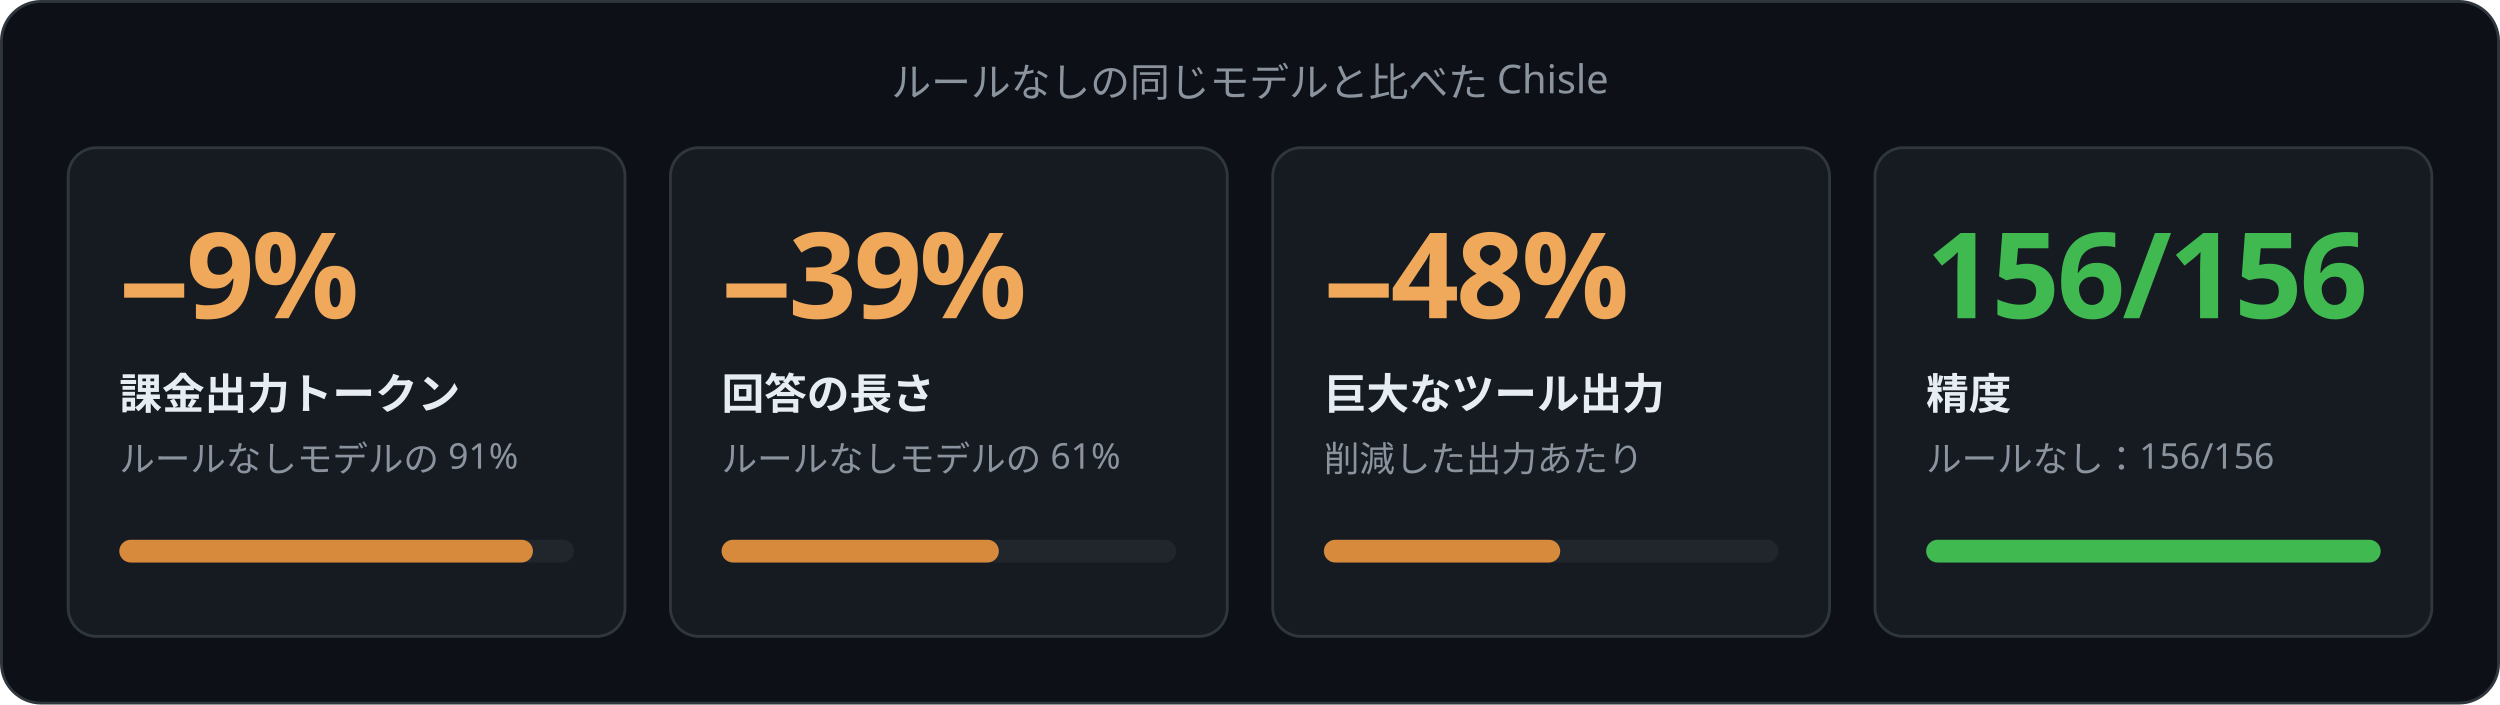
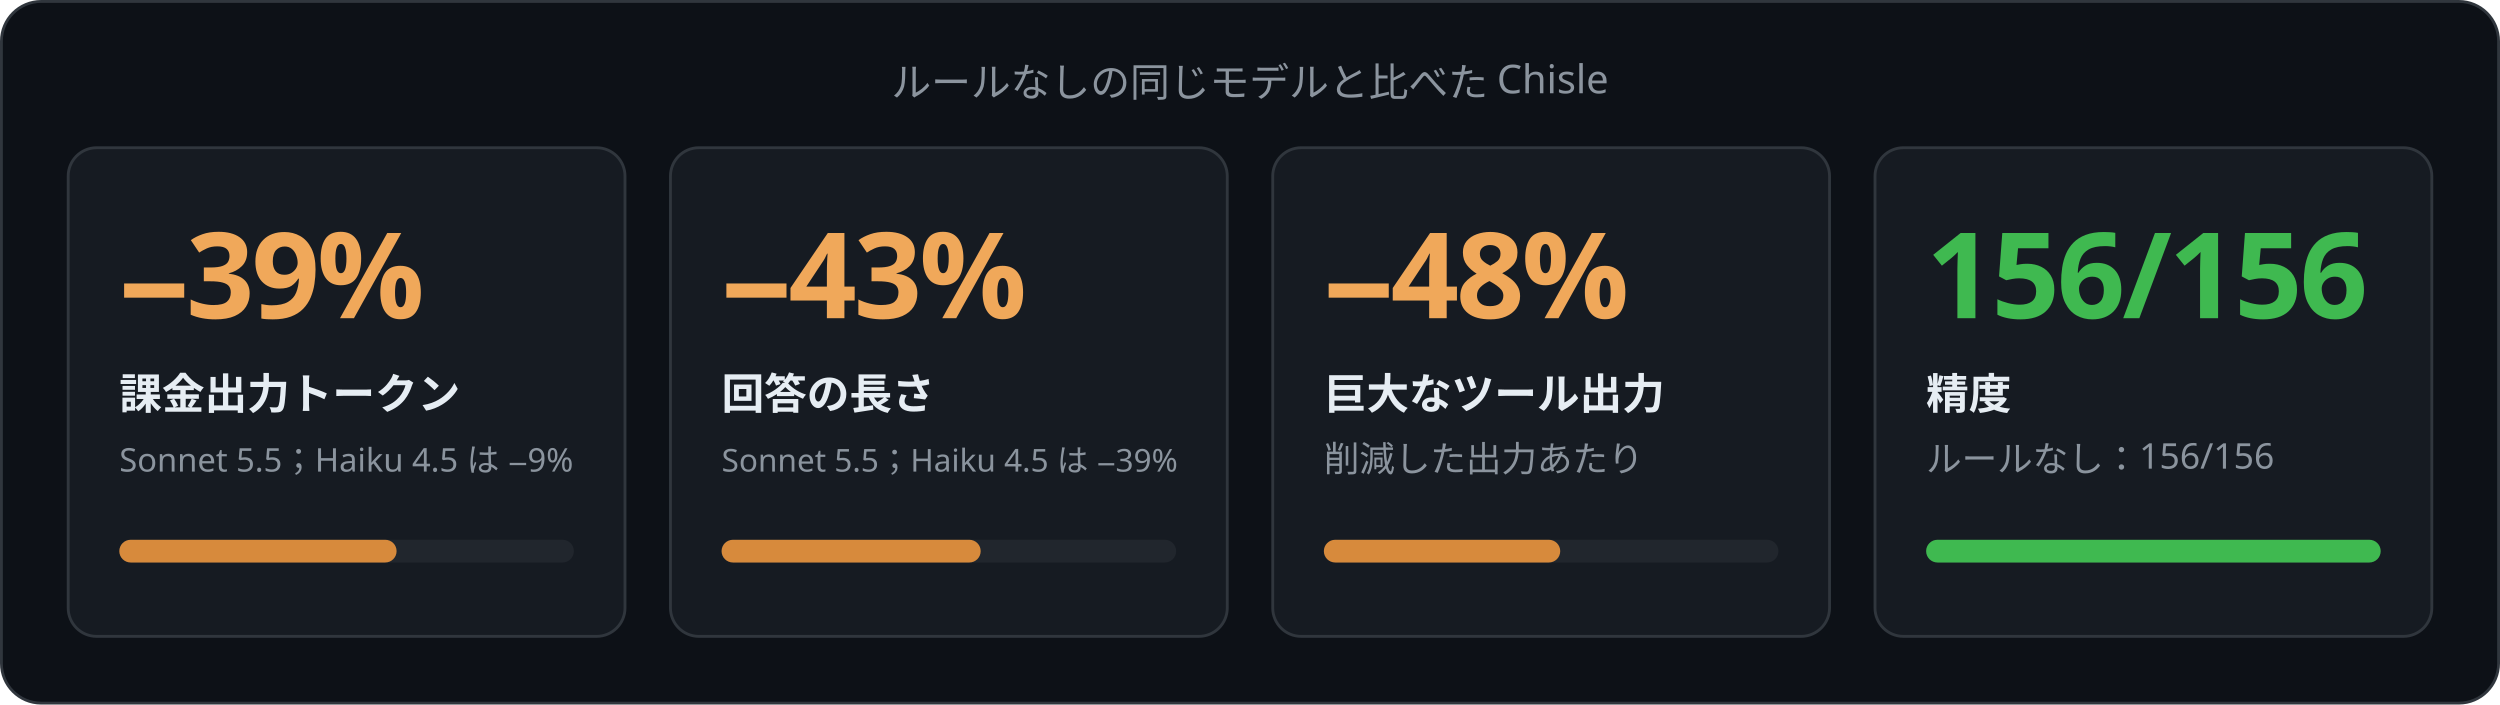
- <svg xmlns="http://www.w3.org/2000/svg" width="880" height="248" viewBox="0 0 880 248" font-family="-apple-system,BlinkMacSystemFont,'Segoe UI','Noto Sans',Helvetica,Arial,sans-serif" xml:space="preserve" role="img" aria-label="Chisle versus the same model with no ruleset: 9% fewer billed output tokens, answers 39% shorter, oversized tool output 48% smaller, accuracy 156 of 156, the same as the bare model.">
+ <svg xmlns="http://www.w3.org/2000/svg" width="880" height="248" viewBox="0 0 880 248" font-family="-apple-system,BlinkMacSystemFont,'Segoe UI','Noto Sans',Helvetica,Arial,sans-serif" xml:space="preserve" role="img" aria-label="Chisle versus the same model with no ruleset, on Sonnet 5.5: 39% fewer billed output tokens (Haiku 4.5: 9%), answers 43% shorter (Haiku 4.5: 39%), oversized tool output 48% smaller, accuracy 156 of 156, the same as the bare model.">
  <rect x="0.5" y="0.5" width="879" height="247" rx="14" fill="#0d1117" stroke="#30363d" />
  <text x="440" y="34" font-size="14" fill="#8b949e" text-anchor="middle">ルールなしの同じモデルと比べた Chisle</text>
  <g>
    <animate attributeName="opacity" values="0;0;1" keyTimes="0;0.000;1" dur="0.6s" fill="freeze" />
    <animateTransform attributeName="transform" type="translate" values="0 10;0 10;0 0" keyTimes="0;0.000;1" dur="0.6s" fill="freeze" calcMode="spline" keySplines="0 0 1 1;0.2 0.7 0.2 1" />
    <rect x="24" y="52" width="196" height="172" rx="10" fill="#161b22" stroke="#30363d" />
-     <text x="42" y="112" font-size="42" font-weight="800" letter-spacing="-1" fill="#f0a85a">−9%</text>
+     <text x="42" y="112" font-size="42" font-weight="800" letter-spacing="-1" fill="#f0a85a">−39%</text>
    <text x="42" y="144" font-size="15" font-weight="600" fill="#e6edf3">課金出力トークン</text>
-     <text x="42" y="166" font-size="12.5" fill="#8b949e">ルールなしモデルの 91%</text>
+     <text x="42" y="166" font-size="11.5" fill="#8b949e">Sonnet 5.5；Haiku 4.5 は −9%</text>
    <rect x="42" y="190" width="160" height="8" rx="4" fill="#21262d" />
-     <rect x="42" y="190" width="145.6" height="8" rx="4" fill="#d78a3c">
-       <animate attributeName="width" values="160;160;145.6;145.6" keyTimes="0;0.2;0.5;1" dur="5s" repeatCount="indefinite" calcMode="spline" keySplines="0.4 0 0.2 1;0.4 0 0.2 1;0.4 0 0.2 1" />
+     <rect x="42" y="190" width="97.6" height="8" rx="4" fill="#d78a3c">
+       <animate attributeName="width" values="160;160;97.6;97.6" keyTimes="0;0.2;0.5;1" dur="5s" repeatCount="indefinite" calcMode="spline" keySplines="0.4 0 0.2 1;0.4 0 0.2 1;0.4 0 0.2 1" />
    </rect>
  </g>
  <g>
    <animate attributeName="opacity" values="0;0;1" keyTimes="0;0.200;1" dur="0.75s" fill="freeze" />
    <animateTransform attributeName="transform" type="translate" values="0 10;0 10;0 0" keyTimes="0;0.200;1" dur="0.75s" fill="freeze" calcMode="spline" keySplines="0 0 1 1;0.2 0.7 0.2 1" />
    <rect x="236" y="52" width="196" height="172" rx="10" fill="#161b22" stroke="#30363d" />
-     <text x="254" y="112" font-size="42" font-weight="800" letter-spacing="-1" fill="#f0a85a">−39%</text>
+     <text x="254" y="112" font-size="42" font-weight="800" letter-spacing="-1" fill="#f0a85a">−43%</text>
    <text x="254" y="144" font-size="15" font-weight="600" fill="#e6edf3">回答の長さ</text>
-     <text x="254" y="166" font-size="12.5" fill="#8b949e">ルールなしモデルの 61%</text>
+     <text x="254" y="166" font-size="11.1" fill="#8b949e">Sonnet 5.5；Haiku 4.5 は −39%</text>
    <rect x="254" y="190" width="160" height="8" rx="4" fill="#21262d" />
-     <rect x="254" y="190" width="97.6" height="8" rx="4" fill="#d78a3c">
-       <animate attributeName="width" values="160;160;97.6;97.6" keyTimes="0;0.2;0.5;1" dur="5s" repeatCount="indefinite" calcMode="spline" keySplines="0.4 0 0.2 1;0.4 0 0.2 1;0.4 0 0.2 1" />
+     <rect x="254" y="190" width="91.2" height="8" rx="4" fill="#d78a3c">
+       <animate attributeName="width" values="160;160;91.2;91.2" keyTimes="0;0.2;0.5;1" dur="5s" repeatCount="indefinite" calcMode="spline" keySplines="0.4 0 0.2 1;0.4 0 0.2 1;0.4 0 0.2 1" />
    </rect>
  </g>
  <g>
    <animate attributeName="opacity" values="0;0;1" keyTimes="0;0.333;1" dur="0.9s" fill="freeze" />
    <animateTransform attributeName="transform" type="translate" values="0 10;0 10;0 0" keyTimes="0;0.333;1" dur="0.9s" fill="freeze" calcMode="spline" keySplines="0 0 1 1;0.2 0.7 0.2 1" />
    <rect x="448" y="52" width="196" height="172" rx="10" fill="#161b22" stroke="#30363d" />
    <text x="466" y="112" font-size="42" font-weight="800" letter-spacing="-1" fill="#f0a85a">−48%</text>
    <text x="466" y="144" font-size="15" font-weight="600" fill="#e6edf3">巨大なツール出力</text>
    <text x="466" y="166" font-size="12.5" fill="#8b949e">削減した出力あたり</text>
    <rect x="466" y="190" width="160" height="8" rx="4" fill="#21262d" />
    <rect x="466" y="190" width="83.2" height="8" rx="4" fill="#d78a3c">
      <animate attributeName="width" values="160;160;83.2;83.2" keyTimes="0;0.2;0.5;1" dur="5s" repeatCount="indefinite" calcMode="spline" keySplines="0.4 0 0.2 1;0.4 0 0.2 1;0.4 0 0.2 1" />
    </rect>
  </g>
  <g>
    <animate attributeName="opacity" values="0;0;1" keyTimes="0;0.429;1" dur="1.05s" fill="freeze" />
    <animateTransform attributeName="transform" type="translate" values="0 10;0 10;0 0" keyTimes="0;0.429;1" dur="1.05s" fill="freeze" calcMode="spline" keySplines="0 0 1 1;0.2 0.7 0.2 1" />
    <rect x="660" y="52" width="196" height="172" rx="10" fill="#161b22" stroke="#30363d" />
    <text x="678" y="112" font-size="42" font-weight="800" letter-spacing="-1" fill="#3fb950">156/156</text>
    <text x="678" y="144" font-size="15" font-weight="600" fill="#e6edf3">精度</text>
    <text x="678" y="166" font-size="12.5" fill="#8b949e">ルールなし：156/156</text>
    <rect x="678" y="190" width="160" height="8" rx="4" fill="#21262d" />
    <rect x="678" y="190" width="160" height="8" rx="4" fill="#3fb950" />
  </g>
</svg>
